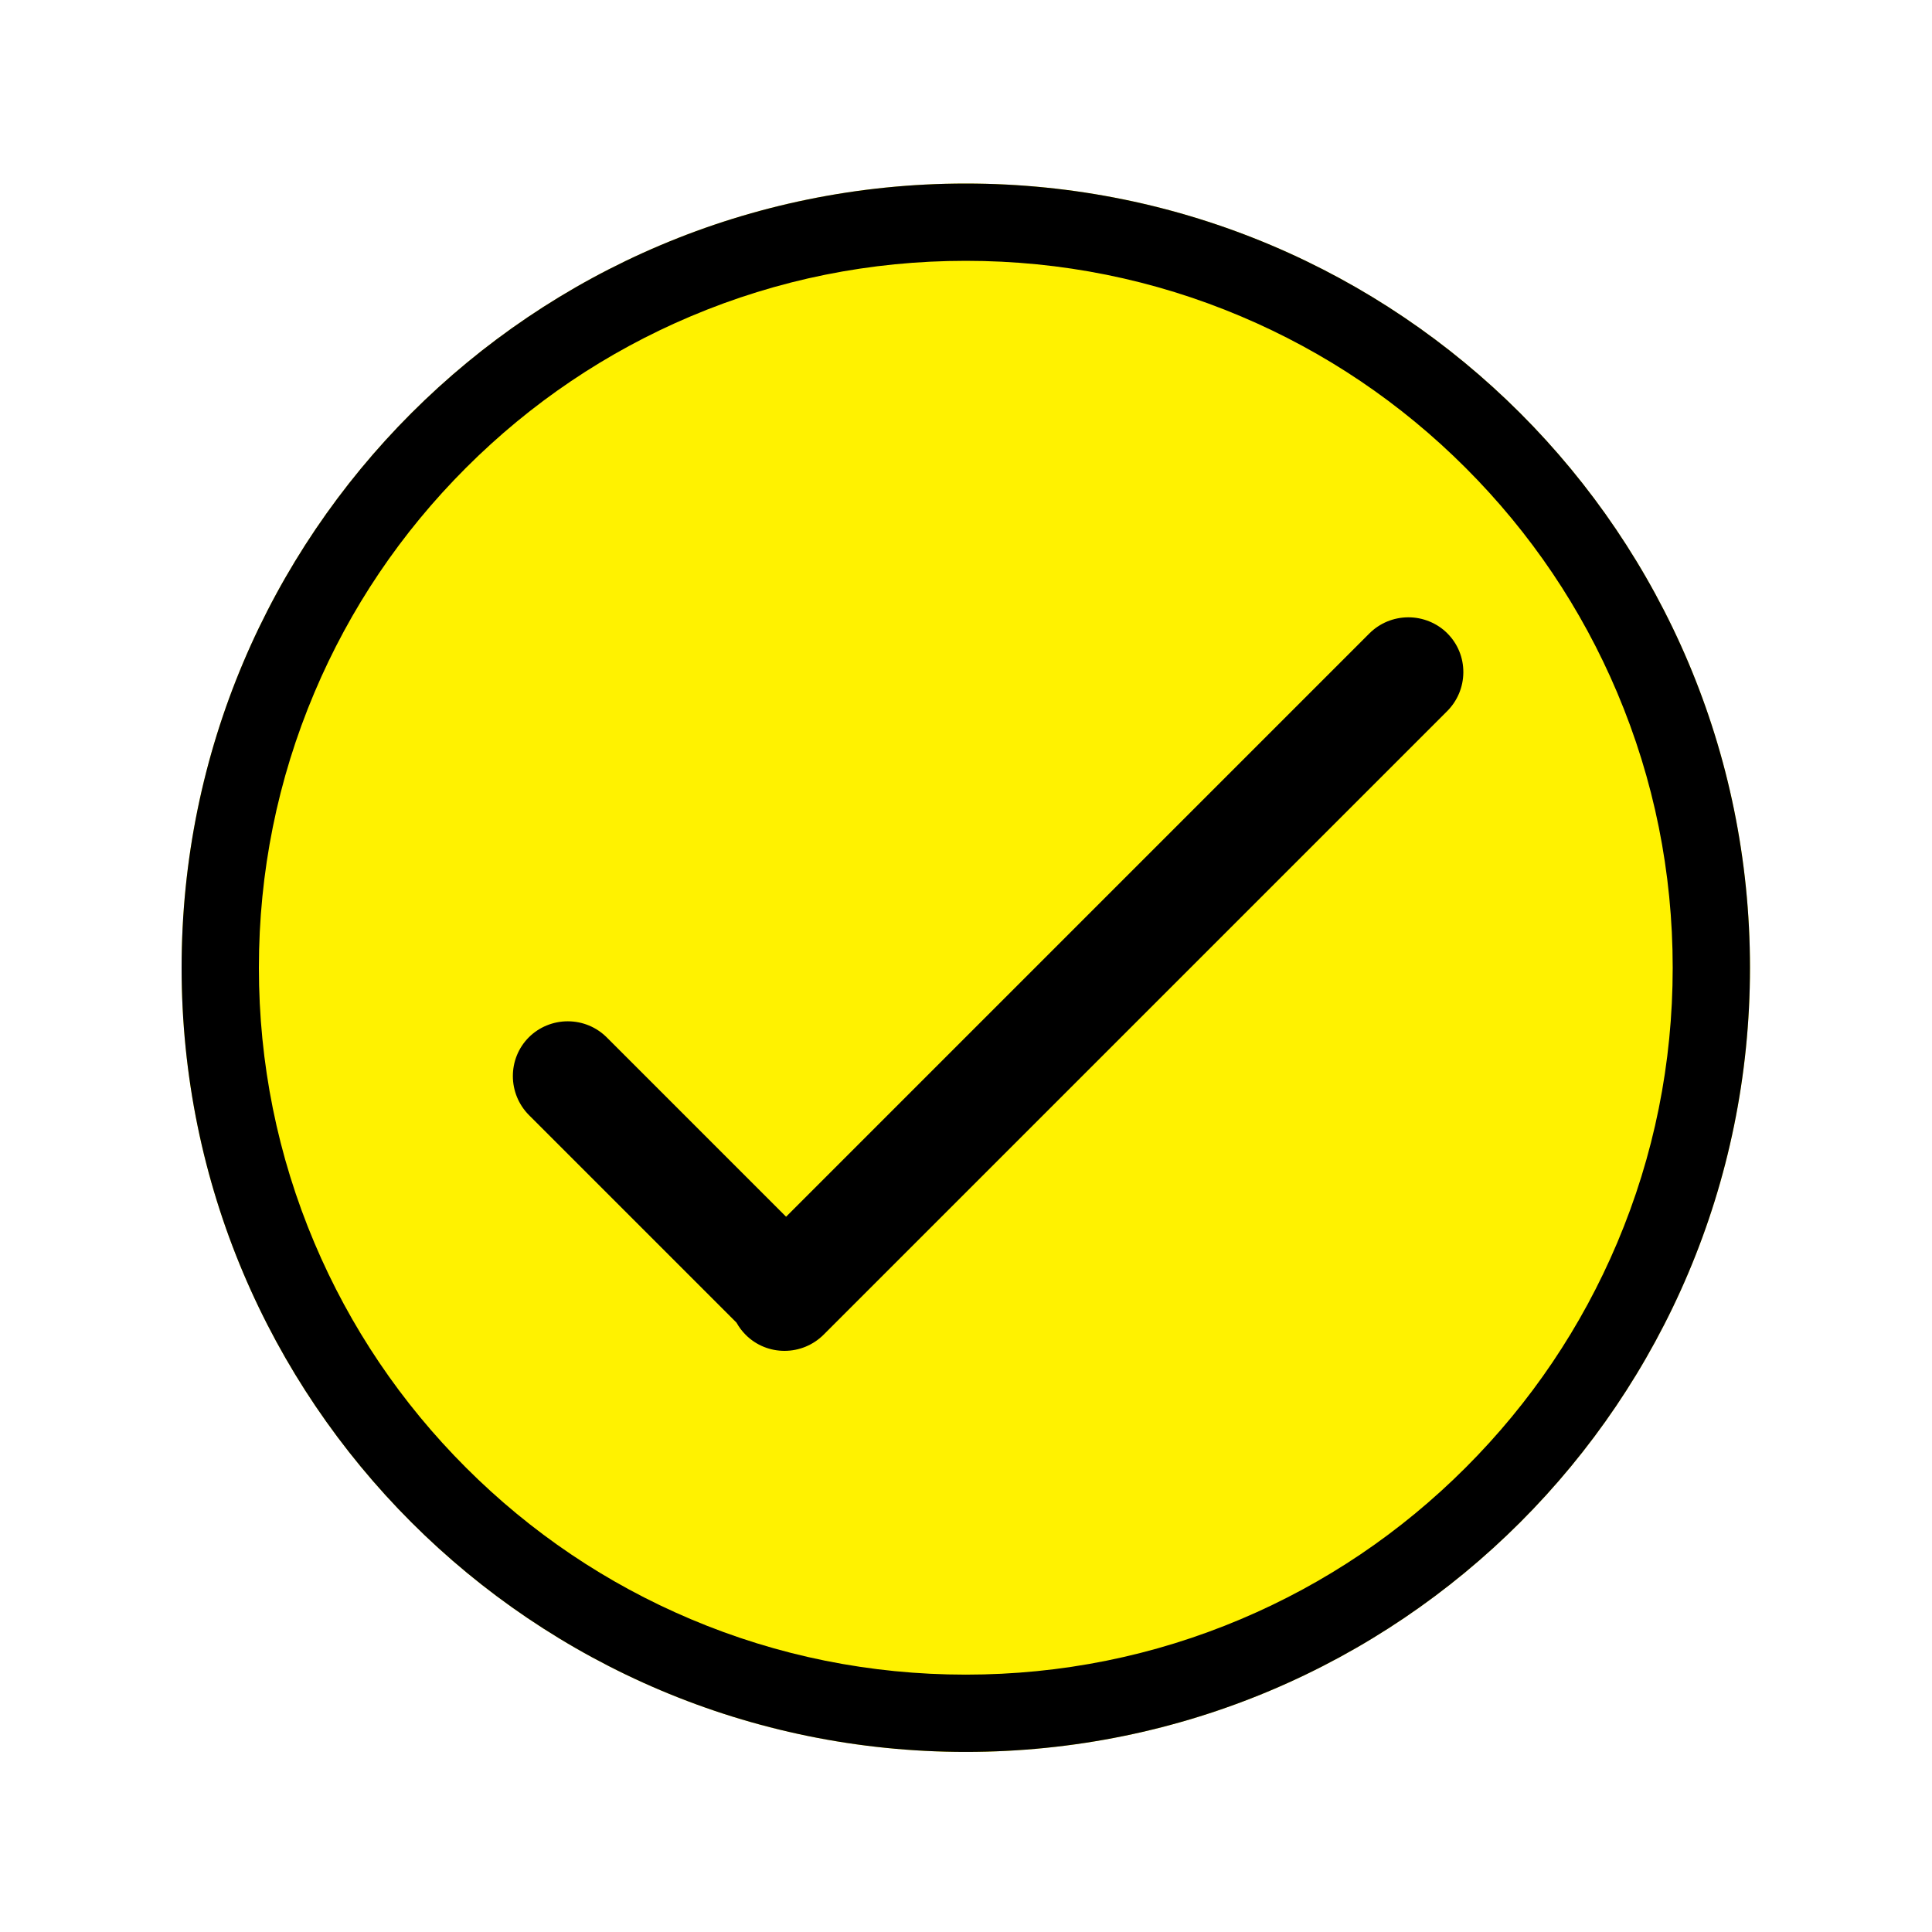
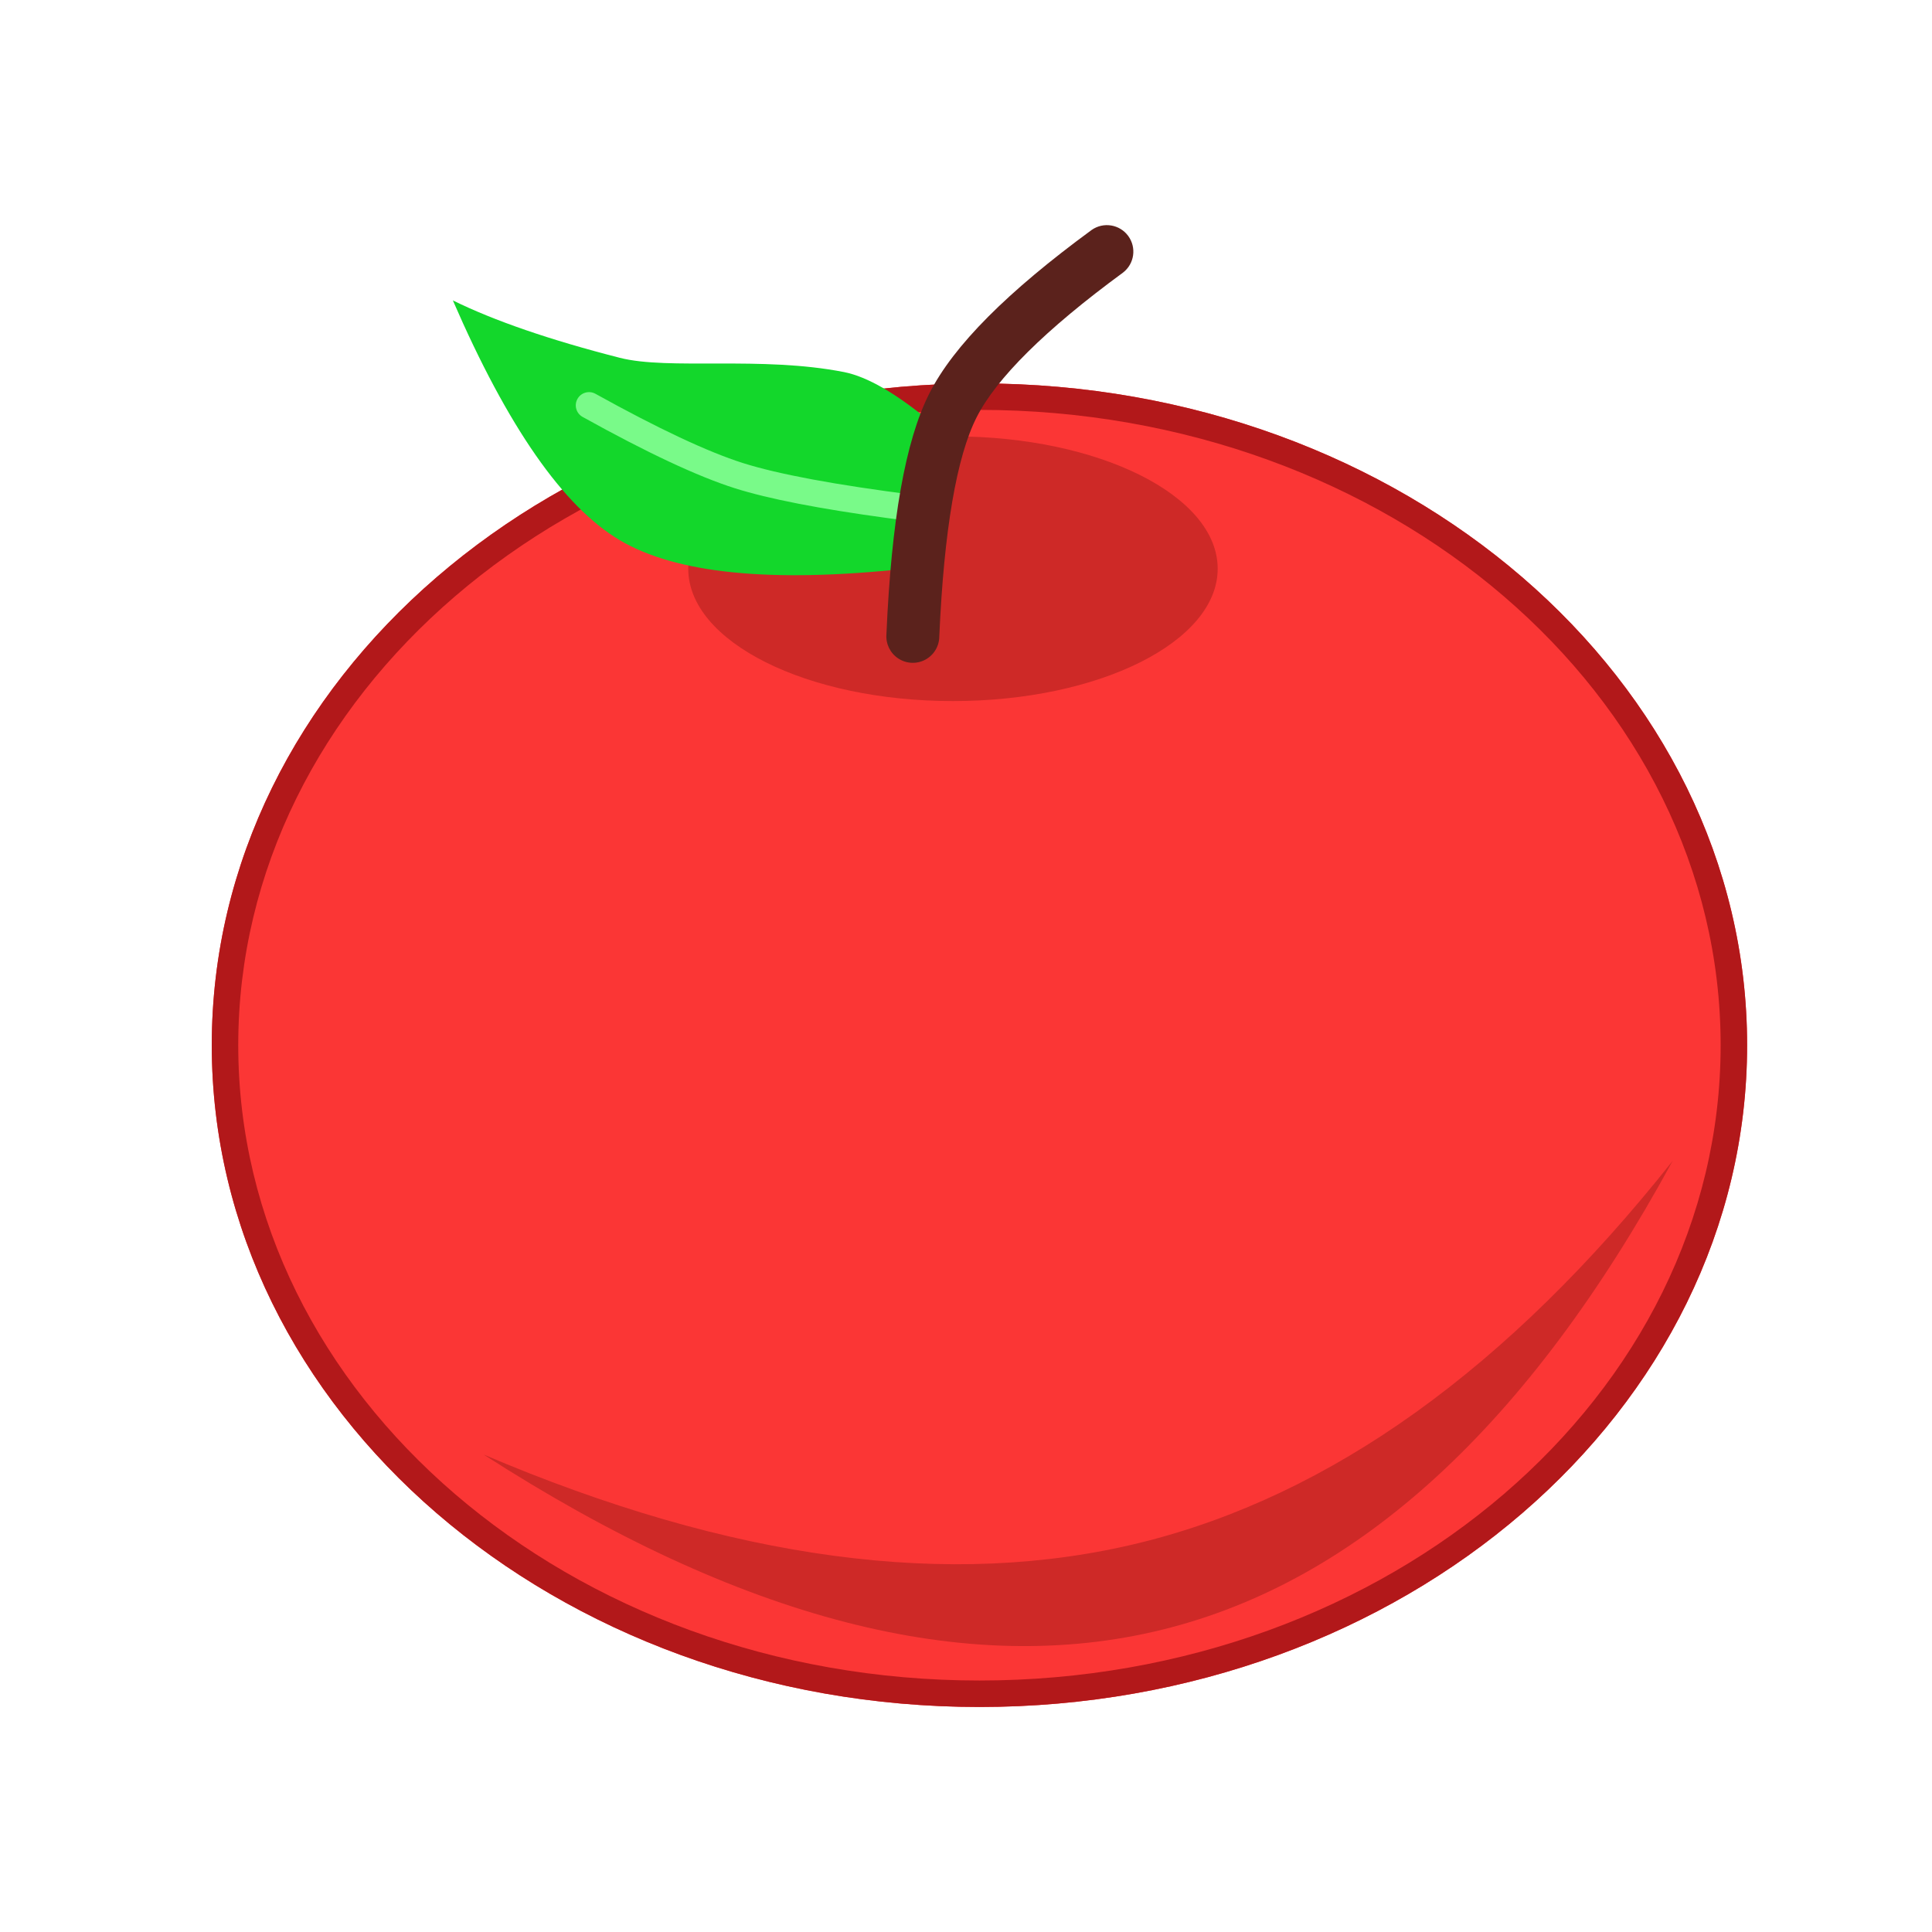
- <svg xmlns="http://www.w3.org/2000/svg" width="800px" height="800px" viewBox="0 0 1024 1024" class="icon" version="1.1">
-   <path d="M511.891 928.55c229.548 0 415.634-186.086 415.634-415.634C927.526 283.366 741.439 97.28 511.89 97.28 282.343 97.28 96.258 283.366 96.258 512.915c0 229.548 186.084 415.634 415.634 415.634" fill="#FFF200" />
-   <path d="M436.571 707.376l330.394-330.394c5.506-5.507 8.572-12.803 8.633-20.545 0.06-7.854-2.961-15.235-8.511-20.784 0.001-0.012-0.001-0.002-0.001-0.002l-0.001-0.001c-5.411-5.41-12.978-8.49-20.688-8.46-7.81 0.033-15.14 3.081-20.641 8.581l-309.115 309.117-94.996-94.999c-5.502-5.502-12.834-8.55-20.643-8.581h-0.116c-7.695 0-15.187 3.082-20.569 8.465-11.36 11.361-11.307 29.9 0.119 41.326l109.924 109.924a29.017 29.017 0 0 0 4.883 6.475c5.659 5.658 13.096 8.483 20.551 8.482a29.317 29.317 0 0 0 20.777-8.605M511.891 97.28C282.342 97.28 96.256 283.366 96.256 512.915s186.086 415.634 415.635 415.634c229.548 0 415.634-186.085 415.634-415.634C927.526 283.365 741.439 97.28 511.891 97.28m0 40.96c50.598 0 99.662 9.901 145.828 29.428 44.611 18.868 84.684 45.89 119.107 80.312 34.423 34.423 61.444 74.496 80.313 119.108 19.526 46.165 29.427 95.229 29.427 145.828s-9.901 99.663-29.427 145.828c-18.869 44.611-45.891 84.685-80.313 119.108s-74.496 61.443-119.107 80.312c-46.166 19.527-95.23 29.427-145.828 29.427-50.599 0-99.663-9.9-145.829-29.427-44.611-18.869-84.684-45.89-119.107-80.312-34.423-34.423-61.444-74.497-80.313-119.108C147.117 612.577 137.216 563.514 137.216 512.915s9.901-99.663 29.427-145.828c18.869-44.612 45.891-84.685 80.313-119.108s74.496-61.444 119.107-80.312C412.229 148.14 461.293 138.24 511.891 138.24" fill="#000000" />
+ <svg xmlns="http://www.w3.org/2000/svg" width="800px" height="800px" viewBox="0 -7 1038 1038" class="icon" version="1.1">
+   <path d="M113.778 554.553a412.444 355.556 0 1 0 824.889 0 412.444 355.556 0 1 0-824.889 0Z" fill="#FB3635" />
+   <path d="M526.222 198.997c227.783 0 412.444 159.189 412.444 355.556s-184.661 355.556-412.444 355.556-412.444-159.189-412.444-355.556 184.661-355.556 412.444-355.556z m0 14.222c-220.359 0-398.222 153.316-398.222 341.333 0 188.004 177.863 341.333 398.222 341.333s398.222-153.33 398.222-341.333c0-188.018-177.863-341.333-398.222-341.333z" fill="#B2181A" />
+   <path d="M369.778 298.553a142.222 71.111 0 1 0 284.444 0 142.222 71.111 0 1 0-284.444 0Z" fill="#CE2927" />
+   <path d="M486.457 298.553c-72.021 7.737-123.193 2.631-153.5-15.346-30.322-17.963-60.203-60.9-89.657-128.811 22.244 10.951 52.124 21.234 89.657 30.834 26.382 6.741 76.018-1.095 120.562 7.68 12.516 2.489 28.203 11.577 47.033 27.292l-14.08 78.35z" fill="#13D72B" />
+   <path d="M310.244 207.332a7.111 7.111 0 0 1 9.671-2.759c33.849 18.773 60.302 31.189 79.189 37.191 18.944 6.002 49.749 11.748 92.245 17.152a7.111 7.111 0 1 1-1.792 14.108l-12.629-1.664c-36.836-5.02-64.171-10.354-82.119-16.043-19.982-6.343-47.204-19.1-81.792-38.315a7.111 7.111 0 0 1-2.773-9.671z" fill="#79FA89" />
+   <path d="M586.524 116.537a14.222 14.222 0 0 1 16.825 22.926c-41.856 30.692-68.11 56.889-78.649 77.753-10.667 21.02-17.55 60.587-20.053 117.831a14.222 14.222 0 1 1-28.402-1.237c2.645-60.999 10.126-103.879 23.068-129.451 13.028-25.742 42.069-54.727 87.211-87.822z" fill="#5B221C" />
+   <path d="M259.797 774.457c133.234 56.775 250.923 72.533 353.052 47.332 102.144-25.216 197.404-93.568 285.781-205.042-77.284 141.824-168.633 225.764-274.062 251.79-105.415 26.027-227.001-5.333-364.772-94.08z" fill="#CE2927" />
</svg>
